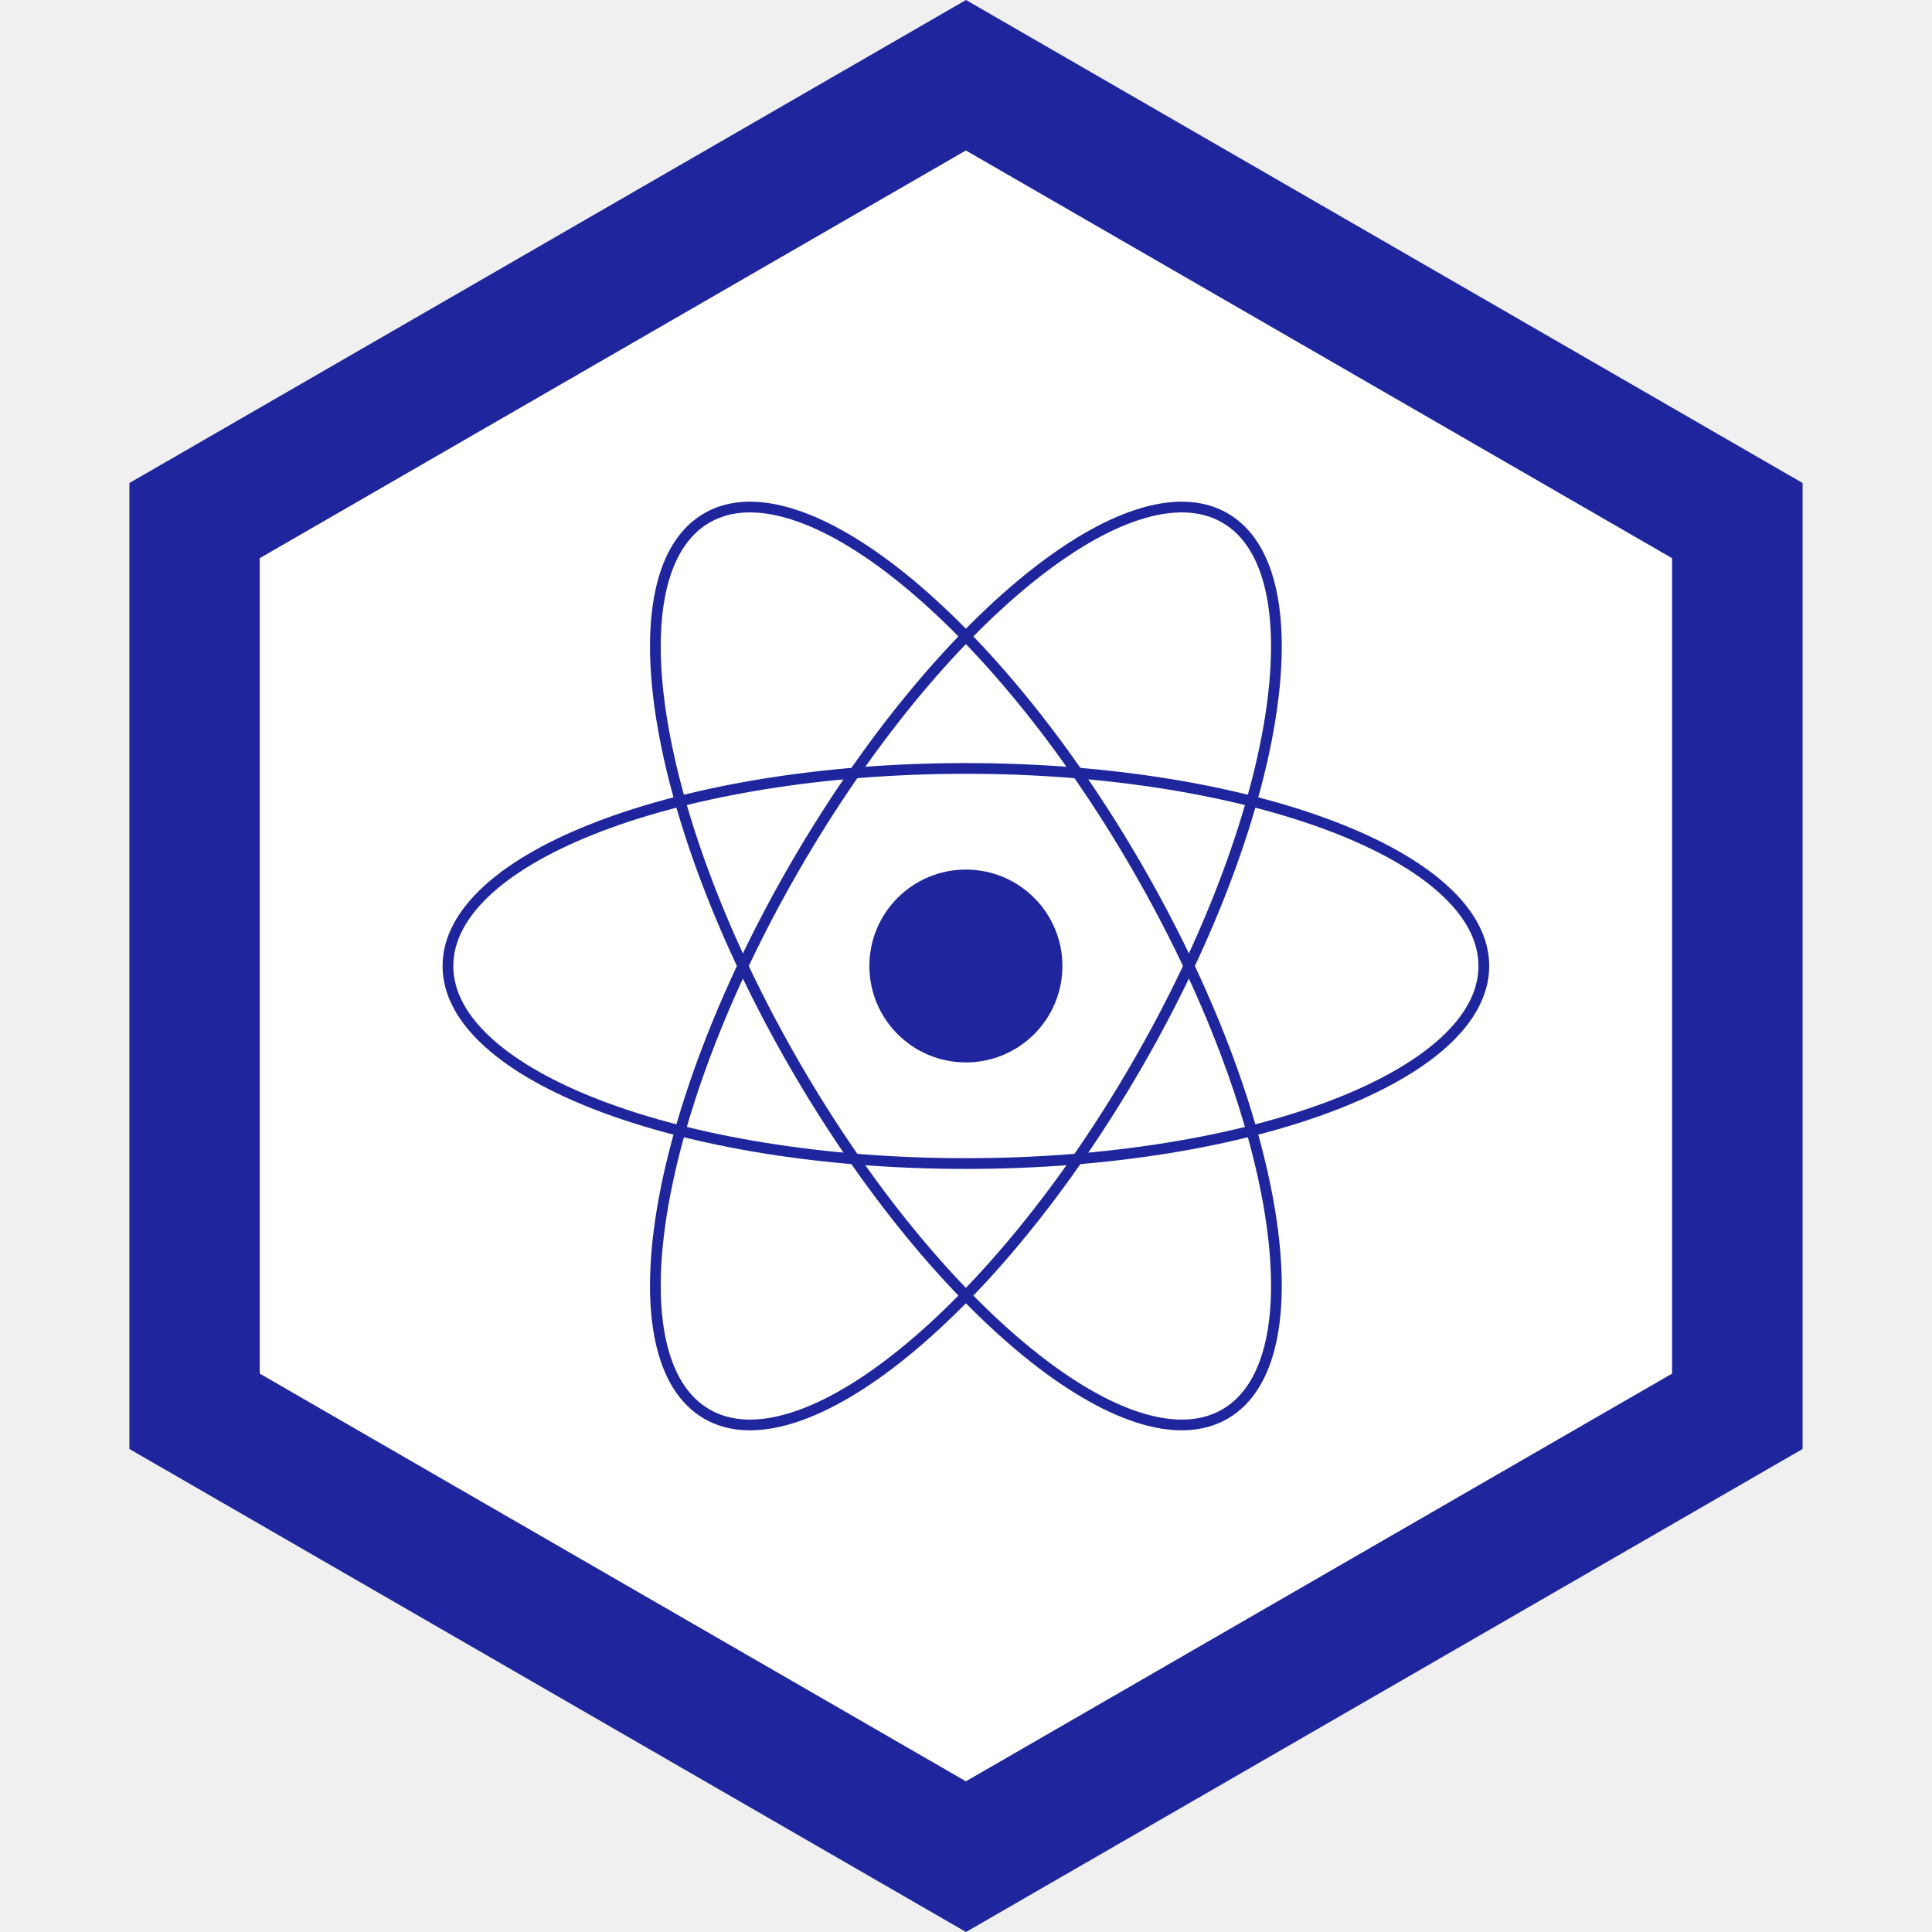
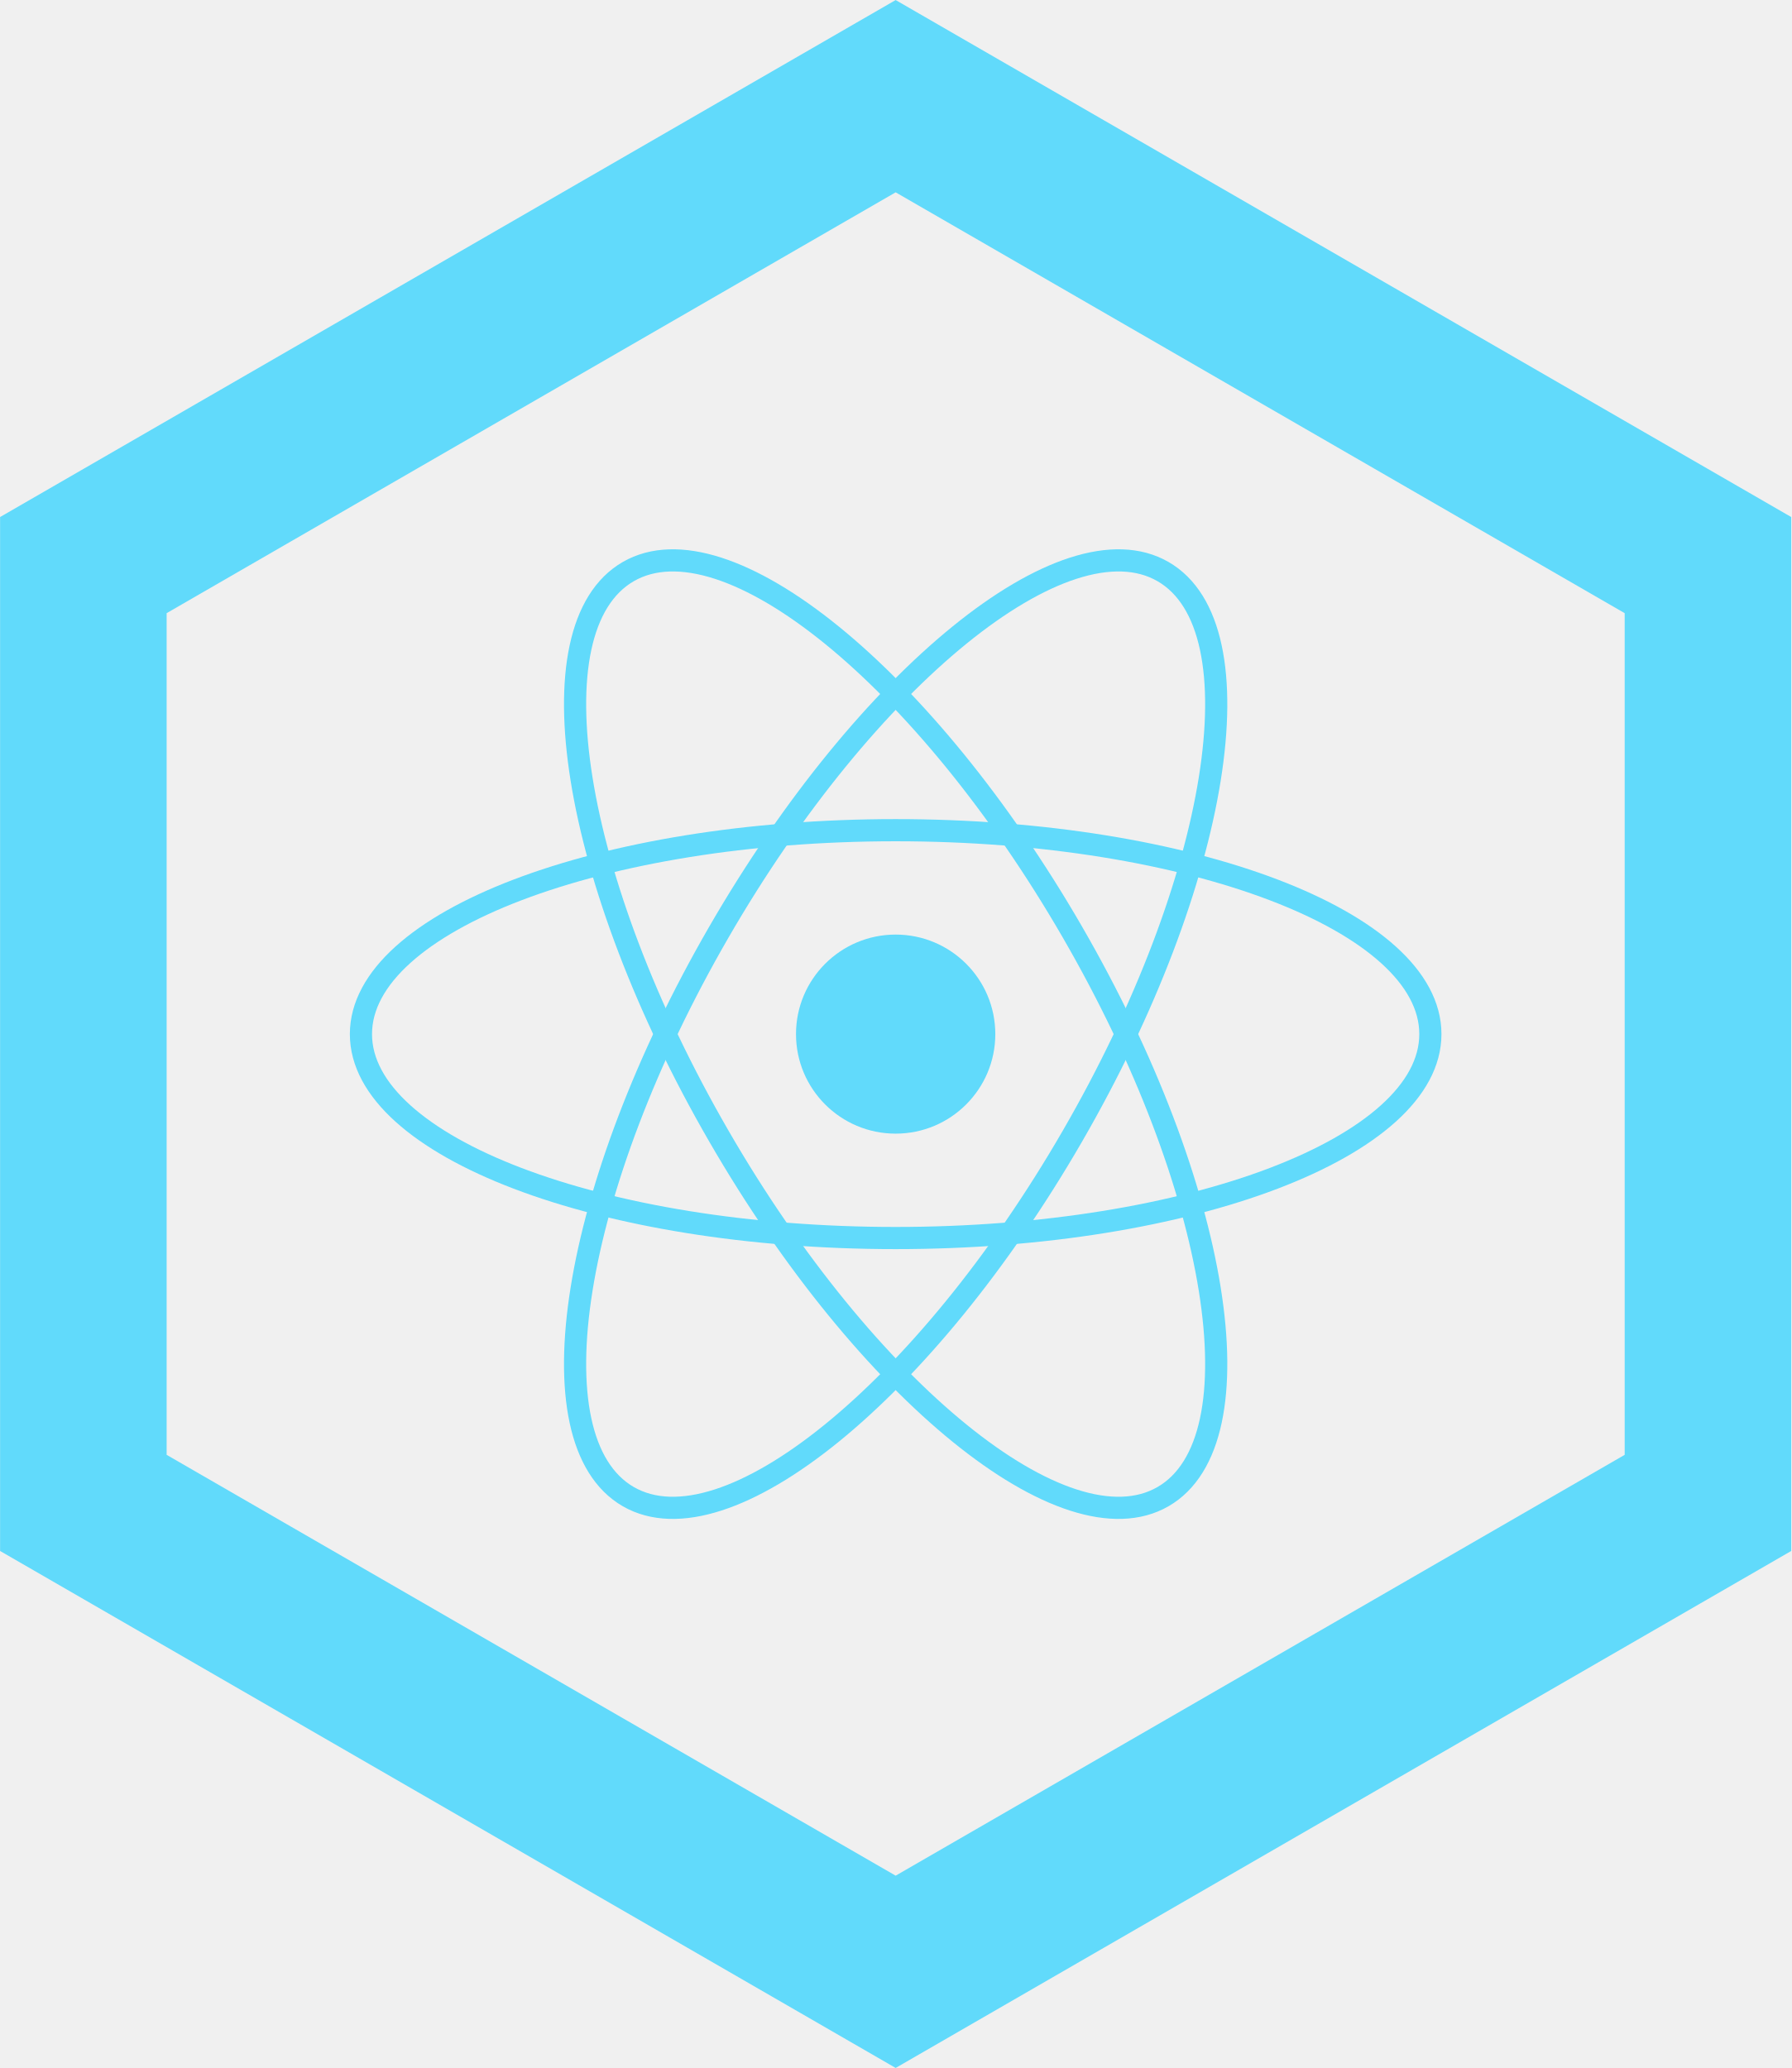
- <svg xmlns="http://www.w3.org/2000/svg" width="9000" height="9000" viewBox="0 0 9000 9000" fill="none">
-   <path d="M4500 0L8397.11 2250V6750L4500 9000L602.886 6750V2250L4500 0Z" fill="#1F269D" />
-   <path d="M4499.5 701L7789.1 2600.25V6398.75L4499.5 8298L1209.9 6398.75V2600.25L4499.5 701Z" fill="white" />
-   <path d="M4499.5 4949.2C4747.84 4949.2 4949.16 4748.09 4949.16 4500C4949.16 4251.91 4747.84 4050.8 4499.5 4050.8C4251.16 4050.8 4049.84 4251.91 4049.84 4500C4049.84 4748.09 4251.16 4949.2 4499.5 4949.2Z" fill="#1F269D" />
-   <path d="M4499.5 5420.31C5832.07 5420.31 6912.33 5008.27 6912.33 4500C6912.33 3991.73 5832.07 3579.69 4499.5 3579.69C3166.93 3579.69 2086.68 3991.73 2086.68 4500C2086.68 5008.27 3166.93 5420.31 4499.5 5420.31Z" stroke="#1F269D" stroke-width="50" />
-   <path d="M3701.67 4960.16C4367.95 6113.01 5265.28 6841.56 5705.92 6587.42C6146.55 6333.28 5963.62 5192.69 5297.34 4039.84C4631.06 2886.99 3733.72 2158.44 3293.09 2412.58C2852.46 2666.72 3035.38 3807.31 3701.67 4960.16Z" stroke="#1F269D" stroke-width="50" />
-   <path d="M3701.67 4039.84C3035.38 5192.69 2852.46 6333.28 3293.09 6587.42C3733.72 6841.56 4631.05 6113.01 5297.34 4960.16C5963.62 3807.31 6146.55 2666.72 5705.91 2412.58C5265.28 2158.44 4367.95 2886.99 3701.67 4039.84Z" stroke="#1F269D" stroke-width="50" />
+ <svg xmlns="http://www.w3.org/2000/svg" width="8083" height="9333" viewBox="0 0 8083 9333" fill="none">
+   <path d="M4229.38 542.591L4041.5 434.121L3853.62 542.591L564.028 2441.84L376.153 2550.31V2767.25V6565.75V6782.69L564.028 6891.16L3853.62 8790.41L4041.5 8898.88L4229.38 8790.41L7518.97 6891.16L7706.85 6782.69V6565.75V2767.25V2550.31L7518.97 2441.84L4229.38 542.591Z" stroke="#61DAFB" stroke-width="751.5" />
+   <path d="M4041.5 5116.2C4289.84 5116.2 4491.16 4915.09 4491.16 4667C4491.16 4418.91 4289.84 4217.8 4041.5 4217.8C3793.16 4217.8 3591.84 4418.91 3591.84 4667C3591.84 4915.09 3793.16 5116.2 4041.5 5116.2Z" fill="#61DAFB" />
+   <path d="M4041.5 5587.31C5374.07 5587.31 6454.33 5175.27 6454.33 4667C6454.33 4158.73 5374.07 3746.69 4041.5 3746.69C2708.93 3746.69 1628.68 4158.73 1628.68 4667C1628.68 5175.27 2708.93 5587.31 4041.5 5587.31Z" stroke="#61DAFB" stroke-width="100" />
+   <path d="M3243.67 5127.16C3909.95 6280.01 4807.28 7008.56 5247.92 6754.42C5688.55 6500.28 5505.62 5359.69 4839.34 4206.84C4173.06 3053.99 3275.72 2325.44 2835.09 2579.58C2394.46 2833.72 2577.38 3974.31 3243.67 5127.16Z" stroke="#61DAFB" stroke-width="100" />
+   <path d="M3243.67 4206.84C2577.38 5359.69 2394.46 6500.28 2835.09 6754.42C3275.72 7008.56 4173.05 6280.01 4839.34 5127.16C5505.62 3974.31 5688.55 2833.72 5247.91 2579.58C4807.28 2325.44 3909.95 3053.99 3243.67 4206.84Z" stroke="#61DAFB" stroke-width="100" />
</svg>
